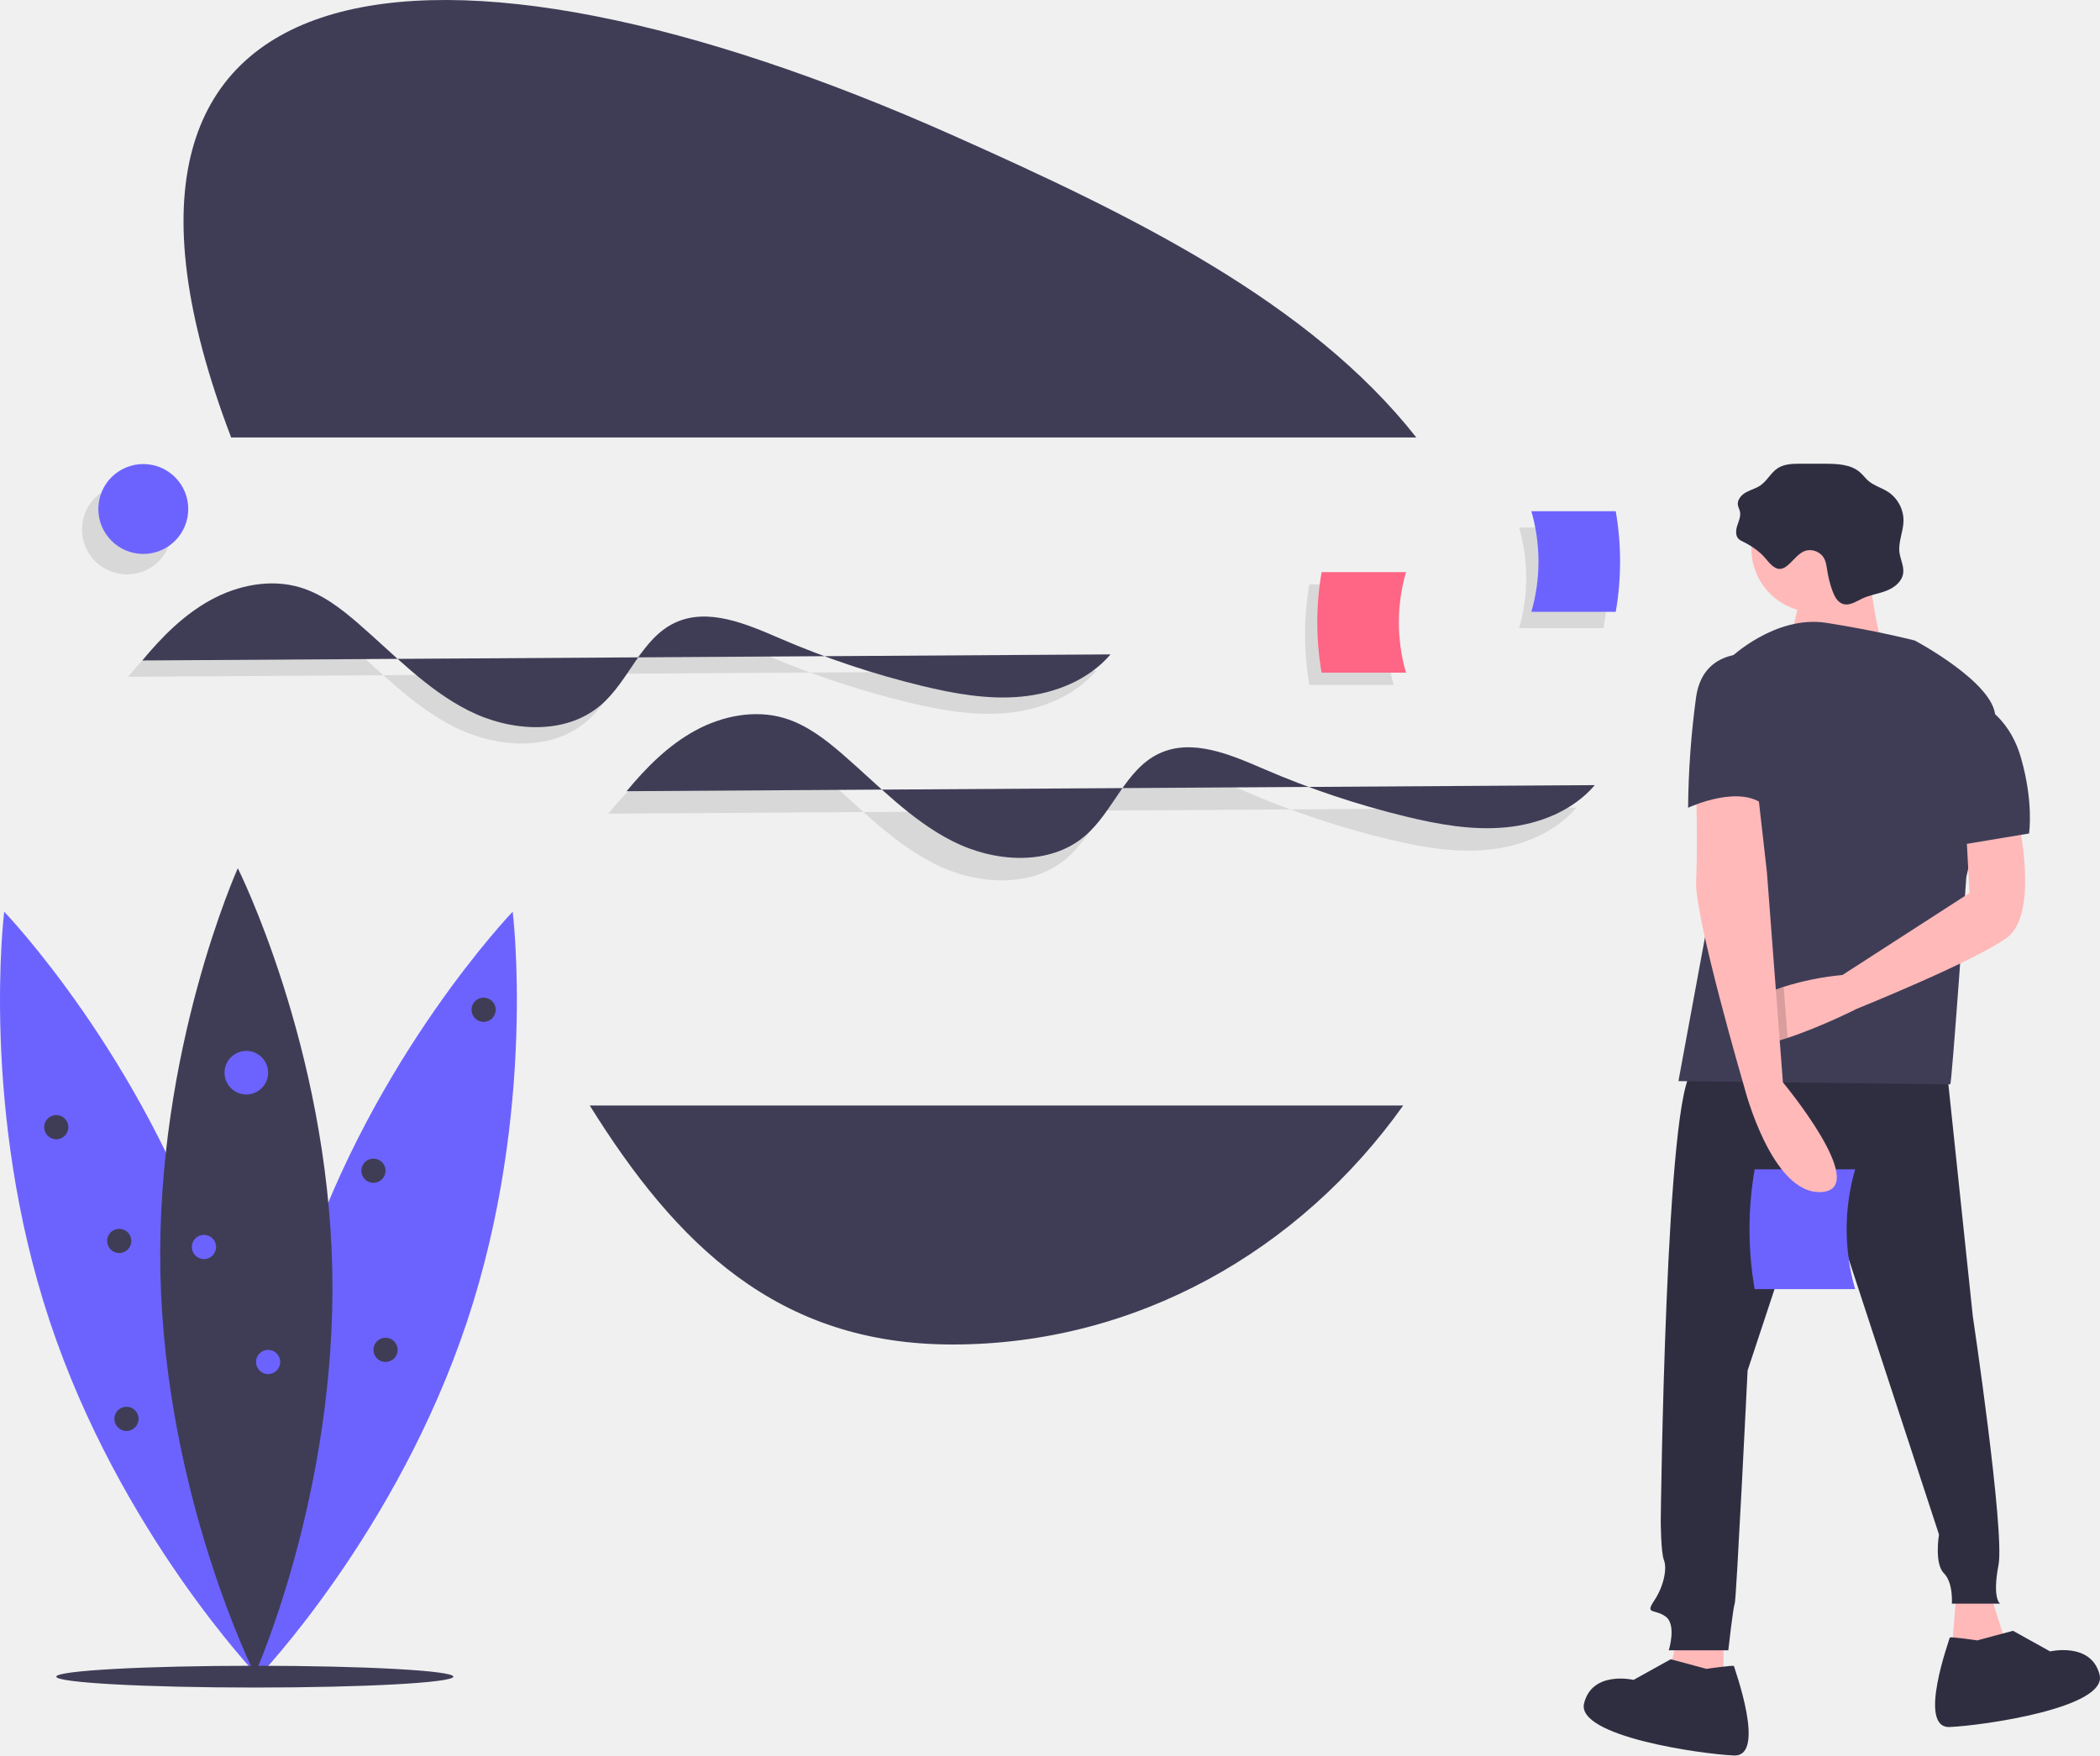
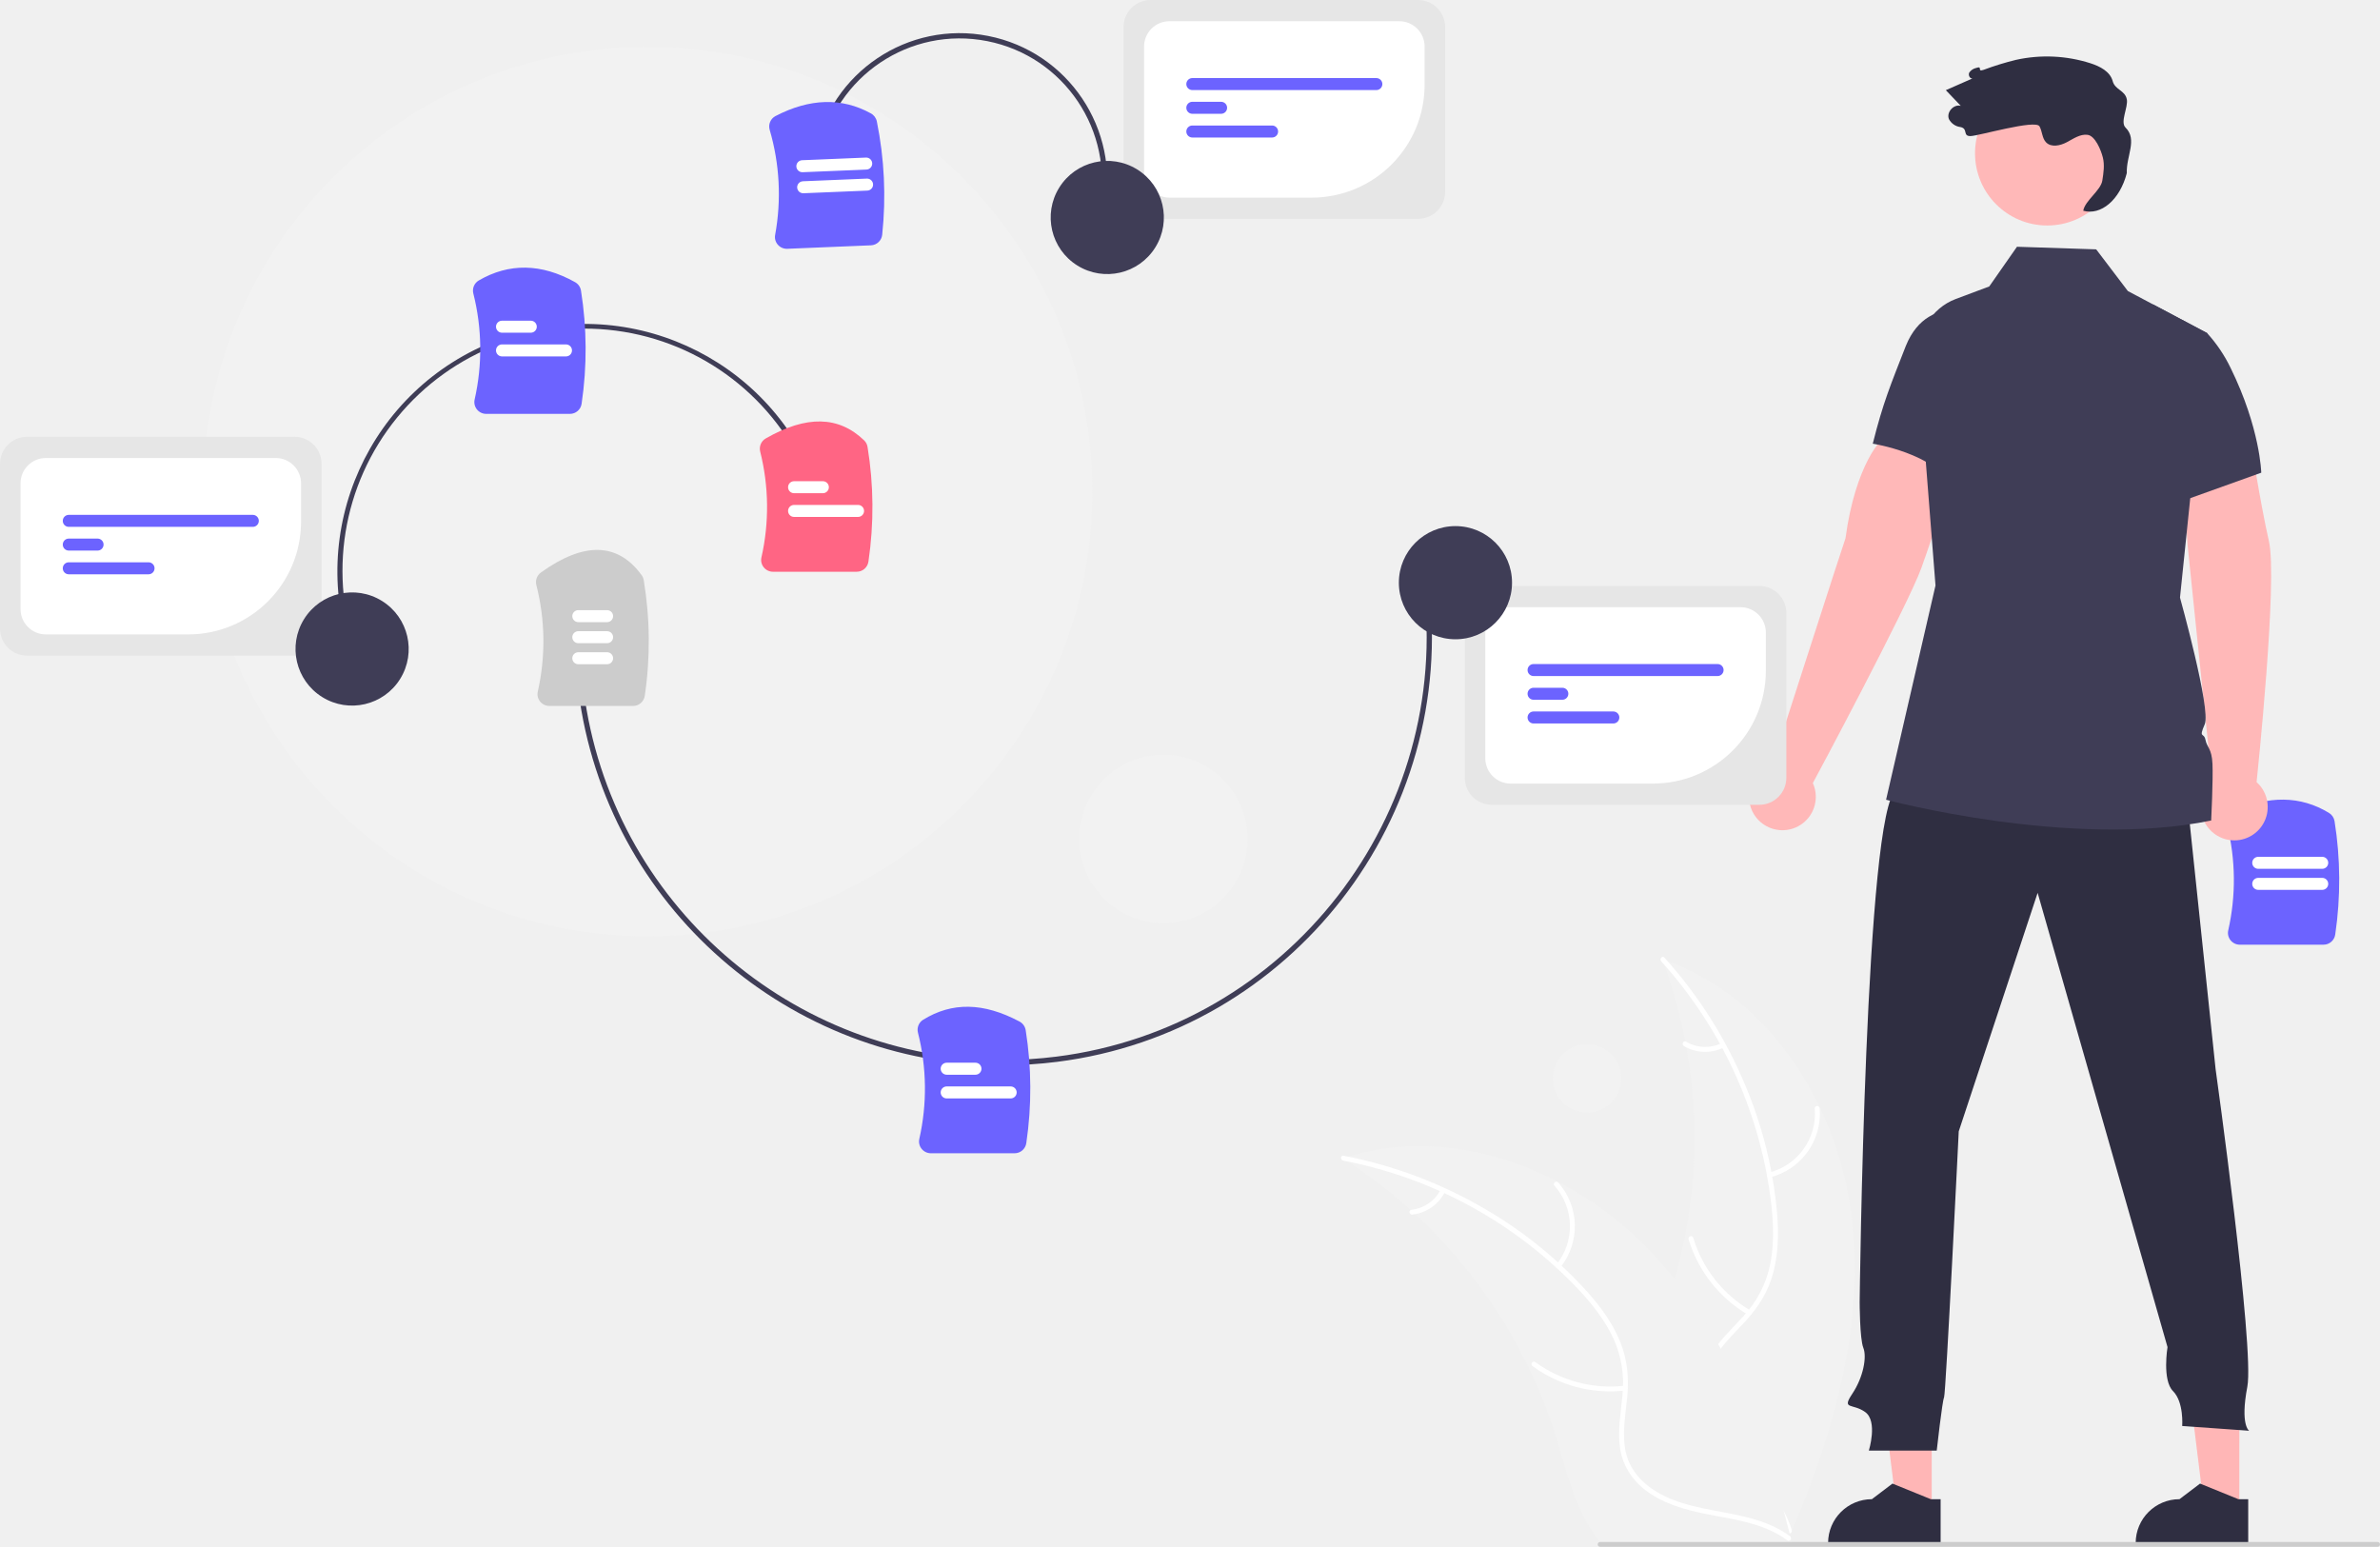
- <svg xmlns="http://www.w3.org/2000/svg" id="a9e2140f-2503-486f-a58e-a2bc7ab9d16b" data-name="Layer 1" width="1004.673" height="840.065" viewBox="0 0 1004.673 840.065">
-   <path d="M775.266,239.325C724.033,174.236,639.162,132.896,553.325,94.647,305.821-15.638,118.608,4.226,208.256,239.325Z" transform="translate(-97.66349 -29.96748)" fill="#3f3d56" />
-   <path d="M379.809,558.985C421.05,625.218,469.562,673.359,553.325,673.359c88.009,0,166.198-44.878,215.656-114.374Z" transform="translate(-97.66349 -29.96748)" fill="#3f3d56" />
-   <path d="M158.916,353.844c9.366-11.33,19.941-21.981,32.848-29.018s28.455-10.159,42.547-5.975c10.52,3.124,19.486,9.996,27.784,17.176,17.002,14.712,32.679,31.555,52.733,41.721s46.478,12.063,63.511-2.612c13.481-11.615,19.228-31.732,35.327-39.313,15.869-7.473,34.27.552,50.373,7.506a421.231,421.231,0,0,0,67.648,22.63c15.66,3.799,31.791,6.711,47.832,5.183s32.142-7.95,42.604-20.205" transform="translate(-97.66349 -29.96748)" opacity="0.1" />
-   <path d="M388.641,419.34c9.366-11.33,19.941-21.981,32.848-29.018s28.455-10.159,42.547-5.975c10.52,3.124,19.486,9.996,27.784,17.176,17.002,14.712,32.679,31.555,52.733,41.721s46.478,12.063,63.511-2.612c13.481-11.615,19.228-31.732,35.327-39.313,15.869-7.473,34.27.552,50.373,7.506a421.233,421.233,0,0,0,67.648,22.63c15.66,3.799,31.791,6.711,47.832,5.183s32.142-7.95,42.604-20.205" transform="translate(-97.66349 -29.96748)" opacity="0.1" />
-   <path d="M165.759,346.024c9.366-11.33,19.941-21.981,32.848-29.018s28.455-10.159,42.547-5.975c10.52,3.124,19.486,9.996,27.784,17.176,17.002,14.712,32.679,31.555,52.733,41.721s46.478,12.063,63.511-2.612c13.481-11.615,19.228-31.732,35.327-39.313,15.869-7.473,34.27.552,50.373,7.506a421.233,421.233,0,0,0,67.648,22.63c15.66,3.799,31.791,6.711,47.832,5.183s32.142-7.95,42.604-20.205" transform="translate(-97.66349 -29.96748)" fill="#3f3d56" />
-   <path d="M397.439,408.587c9.366-11.33,19.941-21.981,32.848-29.018s28.455-10.159,42.547-5.975c10.52,3.124,19.486,9.996,27.784,17.176,17.002,14.712,32.679,31.555,52.733,41.721s46.478,12.063,63.511-2.612c13.481-11.615,19.228-31.732,35.327-39.313,15.869-7.473,34.27.552,50.373,7.506a421.233,421.233,0,0,0,67.648,22.63c15.66,3.799,31.791,6.711,47.832,5.183s32.142-7.95,42.604-20.205" transform="translate(-97.66349 -29.96748)" fill="#3f3d56" />
-   <circle cx="60.73" cy="253.348" r="21.506" opacity="0.1" />
-   <circle cx="68.551" cy="243.572" r="21.506" fill="#6c63ff" />
-   <path d="M824.425,330.562h40.377a141.219,141.219,0,0,0,0-48.141H824.425A86.622,86.622,0,0,1,824.425,330.562Z" transform="translate(-97.66349 -29.96748)" opacity="0.1" />
-   <path d="M830.29,322.742h40.377a141.219,141.219,0,0,0,0-48.141H830.29A86.622,86.622,0,0,1,830.29,322.742Z" transform="translate(-97.66349 -29.96748)" fill="#6c63ff" />
-   <path d="M199.513,636.313c33.588,101.086,21.792,195.999,21.792,195.999s-66.254-68.979-99.842-170.065S99.672,466.248,99.672,466.248,165.925,535.227,199.513,636.313Z" transform="translate(-97.66349 -29.96748)" fill="#6c63ff" />
-   <path d="M243.098,636.313c-33.588,101.086-21.792,195.999-21.792,195.999s66.254-68.979,99.842-170.065,21.792-195.999,21.792-195.999S276.686,535.227,243.098,636.313Z" transform="translate(-97.66349 -29.96748)" fill="#6c63ff" />
-   <path d="M256.626,637.406c2.251,106.496-37.037,193.698-37.037,193.698s-42.939-85.463-45.19-191.96S211.435,445.447,211.435,445.447,254.374,530.91,256.626,637.406Z" transform="translate(-97.66349 -29.96748)" fill="#3f3d56" />
-   <ellipse cx="121.903" cy="802.338" rx="94.988" ry="5.213" fill="#3f3d56" />
-   <circle cx="117.849" cy="513.32" r="10.425" fill="#6c63ff" />
-   <circle cx="97.577" cy="596.724" r="5.792" fill="#6c63ff" />
-   <circle cx="26.915" cy="539.384" r="5.792" fill="#3f3d56" />
-   <circle cx="231.371" cy="483.202" r="5.792" fill="#3f3d56" />
-   <circle cx="57.033" cy="593.828" r="5.792" fill="#3f3d56" />
-   <circle cx="178.664" cy="560.235" r="5.792" fill="#3f3d56" />
-   <circle cx="60.508" cy="678.97" r="5.792" fill="#3f3d56" />
-   <circle cx="184.456" cy="645.956" r="5.792" fill="#3f3d56" />
-   <circle cx="128.274" cy="651.748" r="5.792" fill="#6c63ff" />
-   <path d="M764.452,357.741H724.075a141.218,141.218,0,0,1,0-48.141h40.377A86.622,86.622,0,0,0,764.452,357.741Z" transform="translate(-97.66349 -29.96748)" opacity="0.1" />
-   <path d="M770.317,351.876H729.941a141.218,141.218,0,0,1,0-48.141h40.377A86.622,86.622,0,0,0,770.317,351.876Z" transform="translate(-97.66349 -29.96748)" fill="#ff6584" />
-   <polygon points="951.493 760.482 959.956 787.412 933.796 789.72 936.104 760.482 951.493 760.482" fill="#ffb9b9" />
-   <polygon points="824.537 781.256 824.537 818.189 794.53 818.189 802.993 781.256 824.537 781.256" fill="#ffb9b9" />
-   <path d="M1029.151,542.694l12.311,116.953s15.389,103.103,12.311,119.261.769,18.466.769,18.466h-23.083s.769-10.003-3.847-14.619-2.308-18.466-2.308-18.466L966.828,585.782,933.742,685.807s-5.386,110.028-6.155,111.567-3.078,22.313-3.078,22.313H896.04s3.847-12.311-1.539-16.158-10.003-.769-5.386-7.694,6.155-15.389,4.617-19.236-1.539-19.236-1.539-19.236,2.308-207.745,15.389-214.67S1029.151,542.694,1029.151,542.694Z" transform="translate(-97.66349 -29.96748)" fill="#2f2e41" />
-   <path d="M914.069,828.582s13.157-1.973,13.157-1.316,15.788,43.417,0,42.759-75.65-9.21-71.703-24.997,23.682-11.183,23.682-11.183l17.761-9.867Z" transform="translate(-97.66349 -29.96748)" fill="#2f2e41" />
-   <path d="M1043.604,814.958s-13.157-1.973-13.157-1.316-15.788,43.417,0,42.759,75.65-9.21,71.703-24.997-23.682-11.183-23.682-11.183L1060.707,810.353Z" transform="translate(-97.66349 -29.96748)" fill="#2f2e41" />
-   <path d="M985.192,646.859H937.117a168.144,168.144,0,0,1,0-57.32h48.075A103.138,103.138,0,0,0,985.192,646.859Z" transform="translate(-97.66349 -29.96748)" fill="#6c63ff" />
-   <circle cx="868.186" cy="262.647" r="30.279" fill="#ffb9b9" />
-   <path d="M989.91,288.783s5.386,53.86,12.311,57.707-53.09,7.694-53.09,7.694,14.619-49.243,10.003-53.86S989.91,288.783,989.91,288.783Z" transform="translate(-97.66349 -29.96748)" fill="#ffb9b9" />
-   <path d="M925.278,344.951s21.544-20.775,46.166-16.927,42.318,8.464,42.318,8.464,37.702,20.005,38.471,36.163-13.85,76.943-13.85,76.943-6.925,99.256-7.694,99.256-130.033-1.539-130.033-1.539l23.852-129.264Z" transform="translate(-97.66349 -29.96748)" fill="#3f3d56" />
-   <path d="M930.311,530.098c4.986,1.346,13.58-.516,22.552-3.455,16.004-5.255,33.201-13.957,33.201-13.957s55.399-22.313,71.557-33.855,5.386-57.707,5.386-57.707l-24.622,7.694,1.539,28.469-60.785,39.241a137.129,137.129,0,0,0-28.138,5.655c-10.233,3.362-20.174,8.602-23.768,16.65a15.575,15.575,0,0,0-1.185,3.855C925.317,526.936,927.04,529.206,930.311,530.098Z" transform="translate(-97.66349 -29.96748)" fill="#ffb9b9" />
-   <path d="M927.233,518.834c1.069,3.986,2.108,7.779,3.078,11.264,4.986,1.346,13.58-.516,22.552-3.455l-1.862-24.46C940.767,505.546,930.826,510.786,927.233,518.834Z" transform="translate(-97.66349 -29.96748)" opacity="0.15" />
-   <path d="M938.359,406.505l4.617,40.78,7.656,100.62S992.988,598.862,969.136,600.401s-36.932-50.013-36.932-50.013-23.852-81.559-23.083-98.487,0-45.396,0-45.396Z" transform="translate(-97.66349 -29.96748)" fill="#ffb9b9" />
-   <path d="M931.655,289.235a7.899,7.899,0,0,1-2.177-1.312c-1.653-1.604-1.374-4.323-.656-6.511s1.767-4.452,1.253-6.697c-.24-1.046-.81-2.003-.973-3.064-.387-2.523,1.625-4.822,3.853-6.068s4.79-1.859,6.895-3.302c3.229-2.213,5.012-6.115,8.29-8.255,3.206-2.092,7.279-2.157,11.107-2.153l11.428.013c5.972.007,12.535.228,16.98,4.217,1.352,1.213,2.423,2.716,3.792,3.909,2.757,2.404,6.479,3.364,9.541,5.366a16.547,16.547,0,0,1,7.347,13.935c-.108,5.071-2.58,9.997-1.938,15.028.431,3.375,2.253,6.618,1.774,9.986-.568,3.995-4.232,6.857-7.99,8.326s-7.855,1.997-11.512,3.703c-2.985,1.393-6.103,3.613-9.249,2.638-2.662-.825-4.122-3.635-5.076-6.254a51.036,51.036,0,0,1-2.446-9.442c-.383-2.407-.637-4.959-2.051-6.945a7.996,7.996,0,0,0-7.15-3.084c-6.171.542-9.644,11.052-15.319,8.566-2.814-1.232-4.976-4.921-7.23-6.932A36.297,36.297,0,0,0,931.655,289.235Z" transform="translate(-97.66349 -29.96748)" fill="#2f2e41" />
-   <path d="M1043.001,365.726s15.389,5.386,21.544,26.93,3.847,36.163,3.847,36.163l-32.316,5.386Z" transform="translate(-97.66349 -29.96748)" fill="#3f3d56" />
-   <path d="M940.667,343.412s-27.699-6.155-31.546,20.005a418.743,418.743,0,0,0-3.847,53.09s26.16-12.311,37.702,0Z" transform="translate(-97.66349 -29.96748)" fill="#3f3d56" />
+ <svg xmlns="http://www.w3.org/2000/svg" id="ffa96e21-1c63-43e0-8a8c-998033b5b8f8" data-name="Layer 1" width="904.512" height="587.861" viewBox="0 0 904.512 587.861">
+   <path d="M1030.782,515.097H998.979a4.501,4.501,0,0,1-3.535-1.703,4.408,4.408,0,0,1-.863-3.746,86.535,86.535,0,0,0-.42-40.004,4.471,4.471,0,0,1,2.422-5.131c13.284-6.218,25.483-6.056,36.257.48a4.527,4.527,0,0,1,2.143,3.151,141.552,141.552,0,0,1,.259,43.08A4.491,4.491,0,0,1,1030.782,515.097Z" transform="translate(-147.7441 -156.0694)" fill="#6c63ff" />
+   <path d="M1030.299,494.261h-24.318a2.281,2.281,0,0,1,0-4.562h24.318a2.281,2.281,0,0,1,0,4.562Z" transform="translate(-147.7441 -156.0694)" fill="#fff" />
+   <path d="M1030.299,486.261h-24.318a2.281,2.281,0,0,1,0-4.562h24.318a2.281,2.281,0,0,1,0,4.562Z" transform="translate(-147.7441 -156.0694)" fill="#fff" />
+   <circle cx="246.148" cy="186.839" r="169" fill="#f2f2f2" />
+   <circle cx="442.148" cy="318.839" r="32" fill="#f2f2f2" />
+   <circle cx="603.148" cy="409.839" r="13" fill="#f2f2f2" />
+   <path d="M851.266,617.04c-5.482-41.892-31.73-83.035-71.801-96.422a194.659,194.659,0,0,1,.846,133.644c-6.038,16.659-14.488,34.559-8.601,51.271,3.663,10.399,12.51,18.317,22.375,23.24,9.865,4.923,20.794,7.229,31.585,9.489l2.132,1.741C844.662,701.263,856.748,658.932,851.266,617.04Z" transform="translate(-147.7441 -156.0694)" fill="#f2f2f2" />
+   <path d="M779.073,521.413A166.381,166.381,0,0,1,821.034,614.785c.774,7.452.912,15.079-.671,22.439A41.094,41.094,0,0,1,810.264,656.349c-4.574,5.091-9.843,9.768-13.1,15.882-3.433,6.444-3.52,13.742-1.098,20.549,2.963,8.328,8.743,15.094,14.624,21.515,6.53,7.129,13.426,14.43,16.243,23.918.341,1.15,2.105.553,1.764-.595-4.901-16.508-21.016-25.8-28.768-40.647-3.617-6.928-5.168-14.988-1.866-22.347,2.888-6.435,8.316-11.263,12.992-16.378,4.91-5.37,8.663-11.252,10.571-18.333,1.951-7.243,2.112-14.891,1.532-22.33a161.419,161.419,0,0,0-12.103-48.977,169.331,169.331,0,0,0-30.76-48.598c-.802-.886-2.02.524-1.223,1.404Z" transform="translate(-147.7441 -156.0694)" fill="#fff" />
+   <path d="M820.46,603.52a24.962,24.962,0,0,0,18.834-26.27c-.103-1.194-1.962-1.09-1.86.105a23.115,23.115,0,0,1-17.569,24.401c-1.164.285-.562,2.047.595,1.764Z" transform="translate(-147.7441 -156.0694)" fill="#fff" />
+   <path d="M812.923,654.074a48.113,48.113,0,0,1-21.662-27.571c-.345-1.148-2.109-.552-1.764.595a50.045,50.045,0,0,0,22.6,28.645c1.036.606,1.858-1.066.827-1.668Z" transform="translate(-147.7441 -156.0694)" fill="#fff" />
+   <path d="M801.933,552.547a14.13,14.13,0,0,1-13.394-.594c-1.028-.619-1.848,1.054-.827,1.668a15.834,15.834,0,0,0,14.816.69.962.962,0,0,0,.585-1.18.936.936,0,0,0-1.18-.585Z" transform="translate(-147.7441 -156.0694)" fill="#fff" />
+   <path d="M658.067,596.282c.631.405,1.262.809,1.894,1.229a186.083,186.083,0,0,1,23.911,18.423c.585.515,1.17,1.046,1.739,1.576a196.173,196.173,0,0,1,42.977,58.047,190.508,190.508,0,0,1,10.608,26.932c3.932,12.752,7.181,26.891,14.87,37.293a32.684,32.684,0,0,0,2.566,3.127l68.88-.441c.156-.08.313-.143.47-.223l2.751.108c-.114-.486-.242-.989-.356-1.475-.065-.282-.145-.565-.21-.847-.048-.188-.097-.377-.129-.549-.016-.063-.032-.125-.048-.173-.033-.173-.081-.33-.114-.486q-1.064-4.213-2.191-8.425c-0-.016-0-.016-.016-.031-5.779-21.384-13.395-42.473-23.969-61.736-.318-.579-.636-1.175-.986-1.754a181.788,181.788,0,0,0-16.487-24.663,160.709,160.709,0,0,0-10.781-12.174,133.641,133.641,0,0,0-33.602-24.836c-24.788-12.886-53.422-17.7-79.773-9.563C659.4,595.849,658.741,596.057,658.067,596.282Z" transform="translate(-147.7441 -156.0694)" fill="#f2f2f2" />
+   <path d="M658.227,597.155A166.381,166.381,0,0,1,747.947,646.444c5.105,5.484,9.806,11.491,12.974,18.321a41.094,41.094,0,0,1,3.452,21.35c-.587,6.819-1.978,13.725-.897,20.568,1.139,7.212,5.463,13.092,11.495,17.068,7.38,4.865,16.068,6.788,24.63,8.374,9.506,1.76,19.408,3.438,27.37,9.318.965.712,2.014-.826,1.05-1.537-13.853-10.23-32.314-7.946-47.442-15.134-7.059-3.354-13.151-8.855-14.944-16.719-1.569-6.877-.141-14,.513-20.899.687-7.244.143-14.2-2.597-21.002-2.803-6.958-7.279-13.162-12.222-18.752a161.419,161.419,0,0,0-39.151-31.819A169.331,169.331,0,0,0,658.358,595.297c-1.174-.225-1.297,1.634-.131,1.858Z" transform="translate(-147.7441 -156.0694)" fill="#fff" />
+   <path d="M740.707,637.795a24.962,24.962,0,0,0-.779-32.314c-.801-.891-2.223.311-1.422,1.203a23.115,23.115,0,0,1,.663,30.061c-.758.928.784,1.973,1.537,1.05Z" transform="translate(-147.7441 -156.0694)" fill="#fff" />
+   <path d="M765.126,682.697a48.113,48.113,0,0,1-33.896-8.972c-.967-.709-2.017.829-1.05,1.537A50.045,50.045,0,0,0,765.47,684.527c1.192-.14.841-1.969-.344-1.83Z" transform="translate(-147.7441 -156.0694)" fill="#fff" />
+   <path d="M695.224,608.25a14.13,14.13,0,0,1-11.052,7.59c-1.194.125-.841,1.954.344,1.83a15.834,15.834,0,0,0,12.245-8.37.962.962,0,0,0-.243-1.294.936.936,0,0,0-1.294.243Z" transform="translate(-147.7441 -156.0694)" fill="#fff" />
+   <path d="M988.435,453.319l-9.315-90.164-2.459-37.108,26.072-4.714s3.904,25.51,7.32,40.481c3.371,14.773-4.49,89.526-4.698,91.498a12.685,12.685,0,1,1-16.92.008Z" transform="translate(-147.7441 -156.0694)" fill="#ffb8b8" />
+   <polygon points="734.148 574.092 720.884 574.092 714.574 522.932 734.15 522.933 734.148 574.092" fill="#ffb6b6" />
+   <path d="M885.274,743.019l-42.768-.002v-.541a16.647,16.647,0,0,1,16.646-16.646h.001l7.812-5.927,14.576,5.928,3.733 0Z" transform="translate(-147.7441 -156.0694)" fill="#2f2e41" />
+   <polygon points="851.045 574.092 837.782 574.092 831.472 522.932 851.048 522.933 851.045 574.092" fill="#ffb6b6" />
+   <path d="M1002.172,743.019l-42.768-.002v-.541a16.647,16.647,0,0,1,16.646-16.646h.001l7.812-5.927,14.576,5.928,3.733 0Z" transform="translate(-147.7441 -156.0694)" fill="#2f2e41" />
+   <path d="M978.616,456.351,989.772,562.331s14.851,106.117,12.062,120.759.697,16.734.697,16.734l-25.448-1.812s.697-9.064-3.486-13.248-2.092-16.734-2.092-16.734L922.14,495.396l-29.981,90.641s-4.881,99.706-5.578,101.1-2.789,20.22-2.789,20.22h-25.798s3.486-11.156-1.395-14.642-9.064-.697-4.881-6.972,5.578-13.945,4.183-17.431-1.395-17.431-1.395-17.431,2.092-188.255,13.945-194.53S978.616,456.351,978.616,456.351Z" transform="translate(-147.7441 -156.0694)" fill="#2f2e41" />
+   <circle cx="778.04" cy="58.259" r="27.439" fill="#ffb8b8" />
+   <path d="M1007.129,335.717l-26.986,9.678-8.219,2.945-5.999-76.627,20.589,10.92a.431.431,0,0,1,.091.09,55.716,55.716,0,0,1,8.863,13.149C1006.757,318.825,1007.129,335.717,1007.129,335.717Z" transform="translate(-147.7441 -156.0694)" fill="#3f3d56" />
+   <path d="M821.225,446.845s27.428-85.219,27.907-86.241c3.592-27.28,13.925-39.314,15.474-38.008l26.668,9.239s-7.932,25.119-13.303,40.039c-5.132,14.257-40.278,80.08-41.265,81.799a12.685,12.685,0,1,1-15.481-6.829Z" transform="translate(-147.7441 -156.0694)" fill="#ffb8b8" />
+   <path d="M904.084,276.648s-23.089-11.316-32.044,10.909c-5.865,14.988-8.642,21.526-12.558,37.138,0,0,23.535,3.531,31.082,16.831Z" transform="translate(-147.7441 -156.0694)" fill="#3f3d56" />
+   <path d="M988.099,467.902c-53.139,10.974-123.558-7.893-123.558-7.893L883.326,378.579l-6.679-85.218c-.816-10.421,5.12-20.19,14.354-23.651l12.75-4.776,10.539-15.088,30.103.988,12.034,15.84,9.497,5.038,20.589,10.92.091.045v.045l-6.461,62.672-3.897,37.788s11.835,42.5,9.406,48.136c-2.429,5.627-.317,2.909.272,5.917.589,3.009,2.392,3.199,2.664,9.125C988.869,452.279,988.099,467.902,988.099,467.902Z" transform="translate(-147.7441 -156.0694)" fill="#3f3d56" />
+   <path d="M955.55,204.557c-2.168-2.139,1.096-7.802.479-10.785-.707-3.42-4.476-3.52-5.375-6.895-.967-3.63-4.835-5.607-8.412-6.757a54.391,54.391,0,0,0-28.347-1.298,108.201,108.201,0,0,0-12.263,3.778c-2.768.974-.099-1.677-2.866-.703a4.345,4.345,0,0,0-2.595,1.722c-.498.941.173,2.445,1.22,2.255q-5.068,2.235-10.137,4.47,2.843,2.978,5.685,5.956c-2.694-.767-5.566,2.445-4.504,5.037a5.693,5.693,0,0,0,4.356,3.016c3.044.592.735,3.489,3.835,3.432s24.719-6.412,26.227-3.702c1.073,1.93.955,4.486,2.488,6.075,1.961,2.034,5.384,1.29,7.879-.034,2.495-1.324,5.026-3.144,7.834-2.827,2.931.331,5.147,5.747,5.869,8.607.722,2.86.266,5.869-.193,8.782-.603,3.826-6.644,7.653-7.247,11.479,6.704,1.854,13.895-4.045,16.546-14.303C955.765,215.379,960.17,209.116,955.55,204.557Z" transform="translate(-147.7441 -156.0694)" fill="#2f2e41" />
+   <path d="M528.991,560.913c-80.774.004-151.053-60.252-161.435-142.438l1.984-.251c10.254,81.171,79.677,140.684,159.452,140.688a161.36,161.36,0,0,0,20.273-1.279c87.986-11.115,150.524-91.739,139.409-179.725l1.984-.251c11.253,89.08-52.063,170.708-141.143,181.96A163.744,163.744,0,0,1,528.991,560.913Z" transform="translate(-147.7441 -156.0694)" fill="#3f3d56" />
+   <path d="M533.329,594.362H501.525a4.5,4.5,0,0,1-3.535-1.703,4.408,4.408,0,0,1-.863-3.746,86.516,86.516,0,0,0-.52-40.401,4.477,4.477,0,0,1,1.951-4.874c11.002-6.816,22.983-6.603,36.628.652a4.551,4.551,0,0,1,2.368,3.275,141.562,141.562,0,0,1,.234,42.924A4.491,4.491,0,0,1,533.329,594.362Z" transform="translate(-147.7441 -156.0694)" fill="#6c63ff" />
+   <path d="M388.329,424.362H356.525a4.5,4.5,0,0,1-3.535-1.703,4.408,4.408,0,0,1-.863-3.746,86.49,86.49,0,0,0-.555-40.536,4.509,4.509,0,0,1,1.75-4.738c16.354-11.762,29.232-11.42,38.279,1.016a4.519,4.519,0,0,1,.792,1.91,141.54,141.54,0,0,1,.396,43.925A4.491,4.491,0,0,1,388.329,424.362Z" transform="translate(-147.7441 -156.0694)" fill="#ccc" />
+   <path d="M518.469,564.513H507.528a2.281,2.281,0,0,1,0-4.562h10.941a2.281,2.281,0,0,1,0,4.562Z" transform="translate(-147.7441 -156.0694)" fill="#fff" />
+   <path d="M531.846,573.526H507.528a2.281,2.281,0,0,1,0-4.562h24.318a2.281,2.281,0,0,1,0,4.562Z" transform="translate(-147.7441 -156.0694)" fill="#fff" />
+   <path d="M378.469,392.513H367.528a2.281,2.281,0,0,1,0-4.562h10.941a2.281,2.281,0,0,1,0,4.562Z" transform="translate(-147.7441 -156.0694)" fill="#fff" />
+   <path d="M378.469,400.513H367.528a2.281,2.281,0,0,1,0-4.562h10.941a2.281,2.281,0,0,1,0,4.562Z" transform="translate(-147.7441 -156.0694)" fill="#fff" />
+   <path d="M378.469,408.513H367.528a2.281,2.281,0,0,1,0-4.562h10.941a2.281,2.281,0,0,1,0,4.562Z" transform="translate(-147.7441 -156.0694)" fill="#fff" />
+   <path d="M816.37,461.935H714.705a10.288,10.288,0,0,1-10.277-10.277V389.042A10.288,10.288,0,0,1,714.705,378.765H816.37a10.288,10.288,0,0,1,10.277,10.277v62.616A10.288,10.288,0,0,1,816.37,461.935Z" transform="translate(-147.7441 -156.0694)" fill="#e6e6e6" />
+   <path d="M775.977,453.869H721.852a9.636,9.636,0,0,1-9.625-9.625v-47.79a9.636,9.636,0,0,1,9.625-9.625h87.373a9.635,9.635,0,0,1,9.625,9.625v14.543A42.92,42.92,0,0,1,775.977,453.869Z" transform="translate(-147.7441 -156.0694)" fill="#fff" />
+   <path d="M800.508,412.999H730.568a2.281,2.281,0,1,1,0-4.562h69.941a2.281,2.281,0,1,1,0,4.562Z" transform="translate(-147.7441 -156.0694)" fill="#6c63ff" />
+   <path d="M741.508,422.012H730.568a2.281,2.281,0,0,1,0-4.562h10.941a2.281,2.281,0,0,1,0,4.562Z" transform="translate(-147.7441 -156.0694)" fill="#6c63ff" />
+   <path d="M760.885,431.026H730.568a2.281,2.281,0,0,1,0-4.562h30.318a2.281,2.281,0,1,1,0,4.562Z" transform="translate(-147.7441 -156.0694)" fill="#6c63ff" />
+   <circle cx="553.137" cy="221.448" r="21.506" fill="#3f3d56" />
+   <path d="M457.431,213.919a56.086,56.086,0,1,1,110.057,21.683l-1.963-.387a54.085,54.085,0,1,0-106.131-20.91Z" transform="translate(-147.7441 -156.0694)" fill="#3f3d56" />
+   <path d="M478.728,249.303,446.952,250.62a4.501,4.501,0,0,1-3.602-1.555,4.408,4.408,0,0,1-1.017-3.707,86.535,86.535,0,0,0-2.075-39.953,4.471,4.471,0,0,1,2.208-5.227c13.015-6.762,25.211-7.105,36.246-1.02a4.527,4.527,0,0,1,2.272,3.06,141.552,141.552,0,0,1,2.042,43.032A4.491,4.491,0,0,1,478.728,249.303Z" transform="translate(-147.7441 -156.0694)" fill="#6c63ff" />
+   <path d="M477.384,228.506,453.087,229.512a2.281,2.281,0,1,1-.189-4.558l24.297-1.006a2.281,2.281,0,0,1,.189,4.558Z" transform="translate(-147.7441 -156.0694)" fill="#fff" />
+   <path d="M477.053,220.513l-24.297,1.006a2.281,2.281,0,0,1-.189-4.558l24.297-1.006a2.281,2.281,0,0,1,.189,4.558Z" transform="translate(-147.7441 -156.0694)" fill="#fff" />
+   <path d="M686.686,239.239H585.021a10.288,10.288,0,0,1-10.277-10.277V166.346a10.288,10.288,0,0,1,10.277-10.277H686.686a10.288,10.288,0,0,1,10.277,10.277v62.616A10.288,10.288,0,0,1,686.686,239.239Z" transform="translate(-147.7441 -156.0694)" fill="#e6e6e6" />
+   <path d="M646.293,231.174H592.167a9.636,9.636,0,0,1-9.625-9.625v-47.79a9.636,9.636,0,0,1,9.625-9.625h87.373a9.635,9.635,0,0,1,9.625,9.625v14.543A42.92,42.92,0,0,1,646.293,231.174Z" transform="translate(-147.7441 -156.0694)" fill="#fff" />
+   <path d="M670.824,190.303H600.883a2.281,2.281,0,1,1,0-4.562h69.941a2.281,2.281,0,1,1,0,4.562Z" transform="translate(-147.7441 -156.0694)" fill="#6c63ff" />
+   <path d="M611.824,199.317H600.883a2.281,2.281,0,0,1,0-4.562h10.941a2.281,2.281,0,0,1,0,4.562Z" transform="translate(-147.7441 -156.0694)" fill="#6c63ff" />
+   <path d="M631.201,208.33H600.883a2.281,2.281,0,0,1,0-4.562h30.318a2.281,2.281,0,0,1,0,4.562Z" transform="translate(-147.7441 -156.0694)" fill="#6c63ff" />
+   <circle cx="568.562" cy="238.725" r="21.506" transform="translate(-82.08946 439.498) rotate(-58.13426)" fill="#3f3d56" />
+   <path d="M1051.337,743.931H755.865a.919.919,0,0,1,0-1.839h295.471a.919.919,0,1,1,0,1.839Z" transform="translate(-147.7441 -156.0694)" fill="#ccc" />
+   <path d="M282.072,406.499A94.031,94.031,0,0,1,457.97,339.961l-1.871.708a92.031,92.031,0,1,0-172.156,65.122Z" transform="translate(-147.7441 -156.0694)" fill="#3f3d56" />
+   <path d="M364.329,313.362H332.525a4.5,4.5,0,0,1-3.535-1.703,4.408,4.408,0,0,1-.863-3.746,86.514,86.514,0,0,0-.497-40.309,4.462,4.462,0,0,1,2.058-4.938c11.521-6.706,23.823-6.501,36.565.61a4.513,4.513,0,0,1,2.293,3.234,141.561,141.561,0,0,1,.243,42.979A4.491,4.491,0,0,1,364.329,313.362Z" transform="translate(-147.7441 -156.0694)" fill="#6c63ff" />
+   <path d="M349.469,282.513H338.528a2.281,2.281,0,0,1,0-4.562h10.941a2.281,2.281,0,0,1,0,4.562Z" transform="translate(-147.7441 -156.0694)" fill="#fff" />
+   <path d="M362.846,291.526H338.528a2.281,2.281,0,0,1,0-4.562h24.318a2.281,2.281,0,0,1,0,4.562Z" transform="translate(-147.7441 -156.0694)" fill="#fff" />
+   <path d="M259.686,405.239H158.021a10.288,10.288,0,0,1-10.277-10.277V332.346a10.288,10.288,0,0,1,10.277-10.277H259.686a10.288,10.288,0,0,1,10.277,10.277v62.616A10.288,10.288,0,0,1,259.686,405.239Z" transform="translate(-147.7441 -156.0694)" fill="#e6e6e6" />
+   <path d="M219.293,397.174H165.167a9.636,9.636,0,0,1-9.625-9.625v-47.79a9.636,9.636,0,0,1,9.625-9.625h87.373a9.635,9.635,0,0,1,9.625,9.625v14.543A42.92,42.92,0,0,1,219.293,397.174Z" transform="translate(-147.7441 -156.0694)" fill="#fff" />
+   <path d="M243.824,356.303H173.883a2.281,2.281,0,1,1,0-4.562h69.941a2.281,2.281,0,1,1,0,4.562Z" transform="translate(-147.7441 -156.0694)" fill="#6c63ff" />
+   <path d="M184.824,365.317H173.883a2.281,2.281,0,0,1,0-4.562h10.941a2.281,2.281,0,0,1,0,4.562Z" transform="translate(-147.7441 -156.0694)" fill="#6c63ff" />
+   <path d="M204.201,374.33H173.883a2.281,2.281,0,0,1,0-4.562h30.318a2.281,2.281,0,0,1,0,4.562Z" transform="translate(-147.7441 -156.0694)" fill="#6c63ff" />
+   <circle cx="281.562" cy="402.725" r="21.506" transform="translate(-356.8565 273.1719) rotate(-58.13426)" fill="#3f3d56" />
+   <path d="M473.329,373.362H441.525a4.5,4.5,0,0,1-3.535-1.703,4.408,4.408,0,0,1-.863-3.746,86.52,86.52,0,0,0-.479-40.24,4.489,4.489,0,0,1,2.124-4.978c15.45-8.844,27.683-8.6,37.4.747a4.441,4.441,0,0,1,1.279,2.476,141.556,141.556,0,0,1,.338,43.572A4.491,4.491,0,0,1,473.329,373.362Z" transform="translate(-147.7441 -156.0694)" fill="#ff6584" />
+   <path d="M460.469,343.513H449.528a2.281,2.281,0,0,1,0-4.562h10.941a2.281,2.281,0,0,1,0,4.562Z" transform="translate(-147.7441 -156.0694)" fill="#fff" />
+   <path d="M473.846,352.526H449.528a2.281,2.281,0,0,1,0-4.562h24.318a2.281,2.281,0,0,1,0,4.562Z" transform="translate(-147.7441 -156.0694)" fill="#fff" />
</svg>
